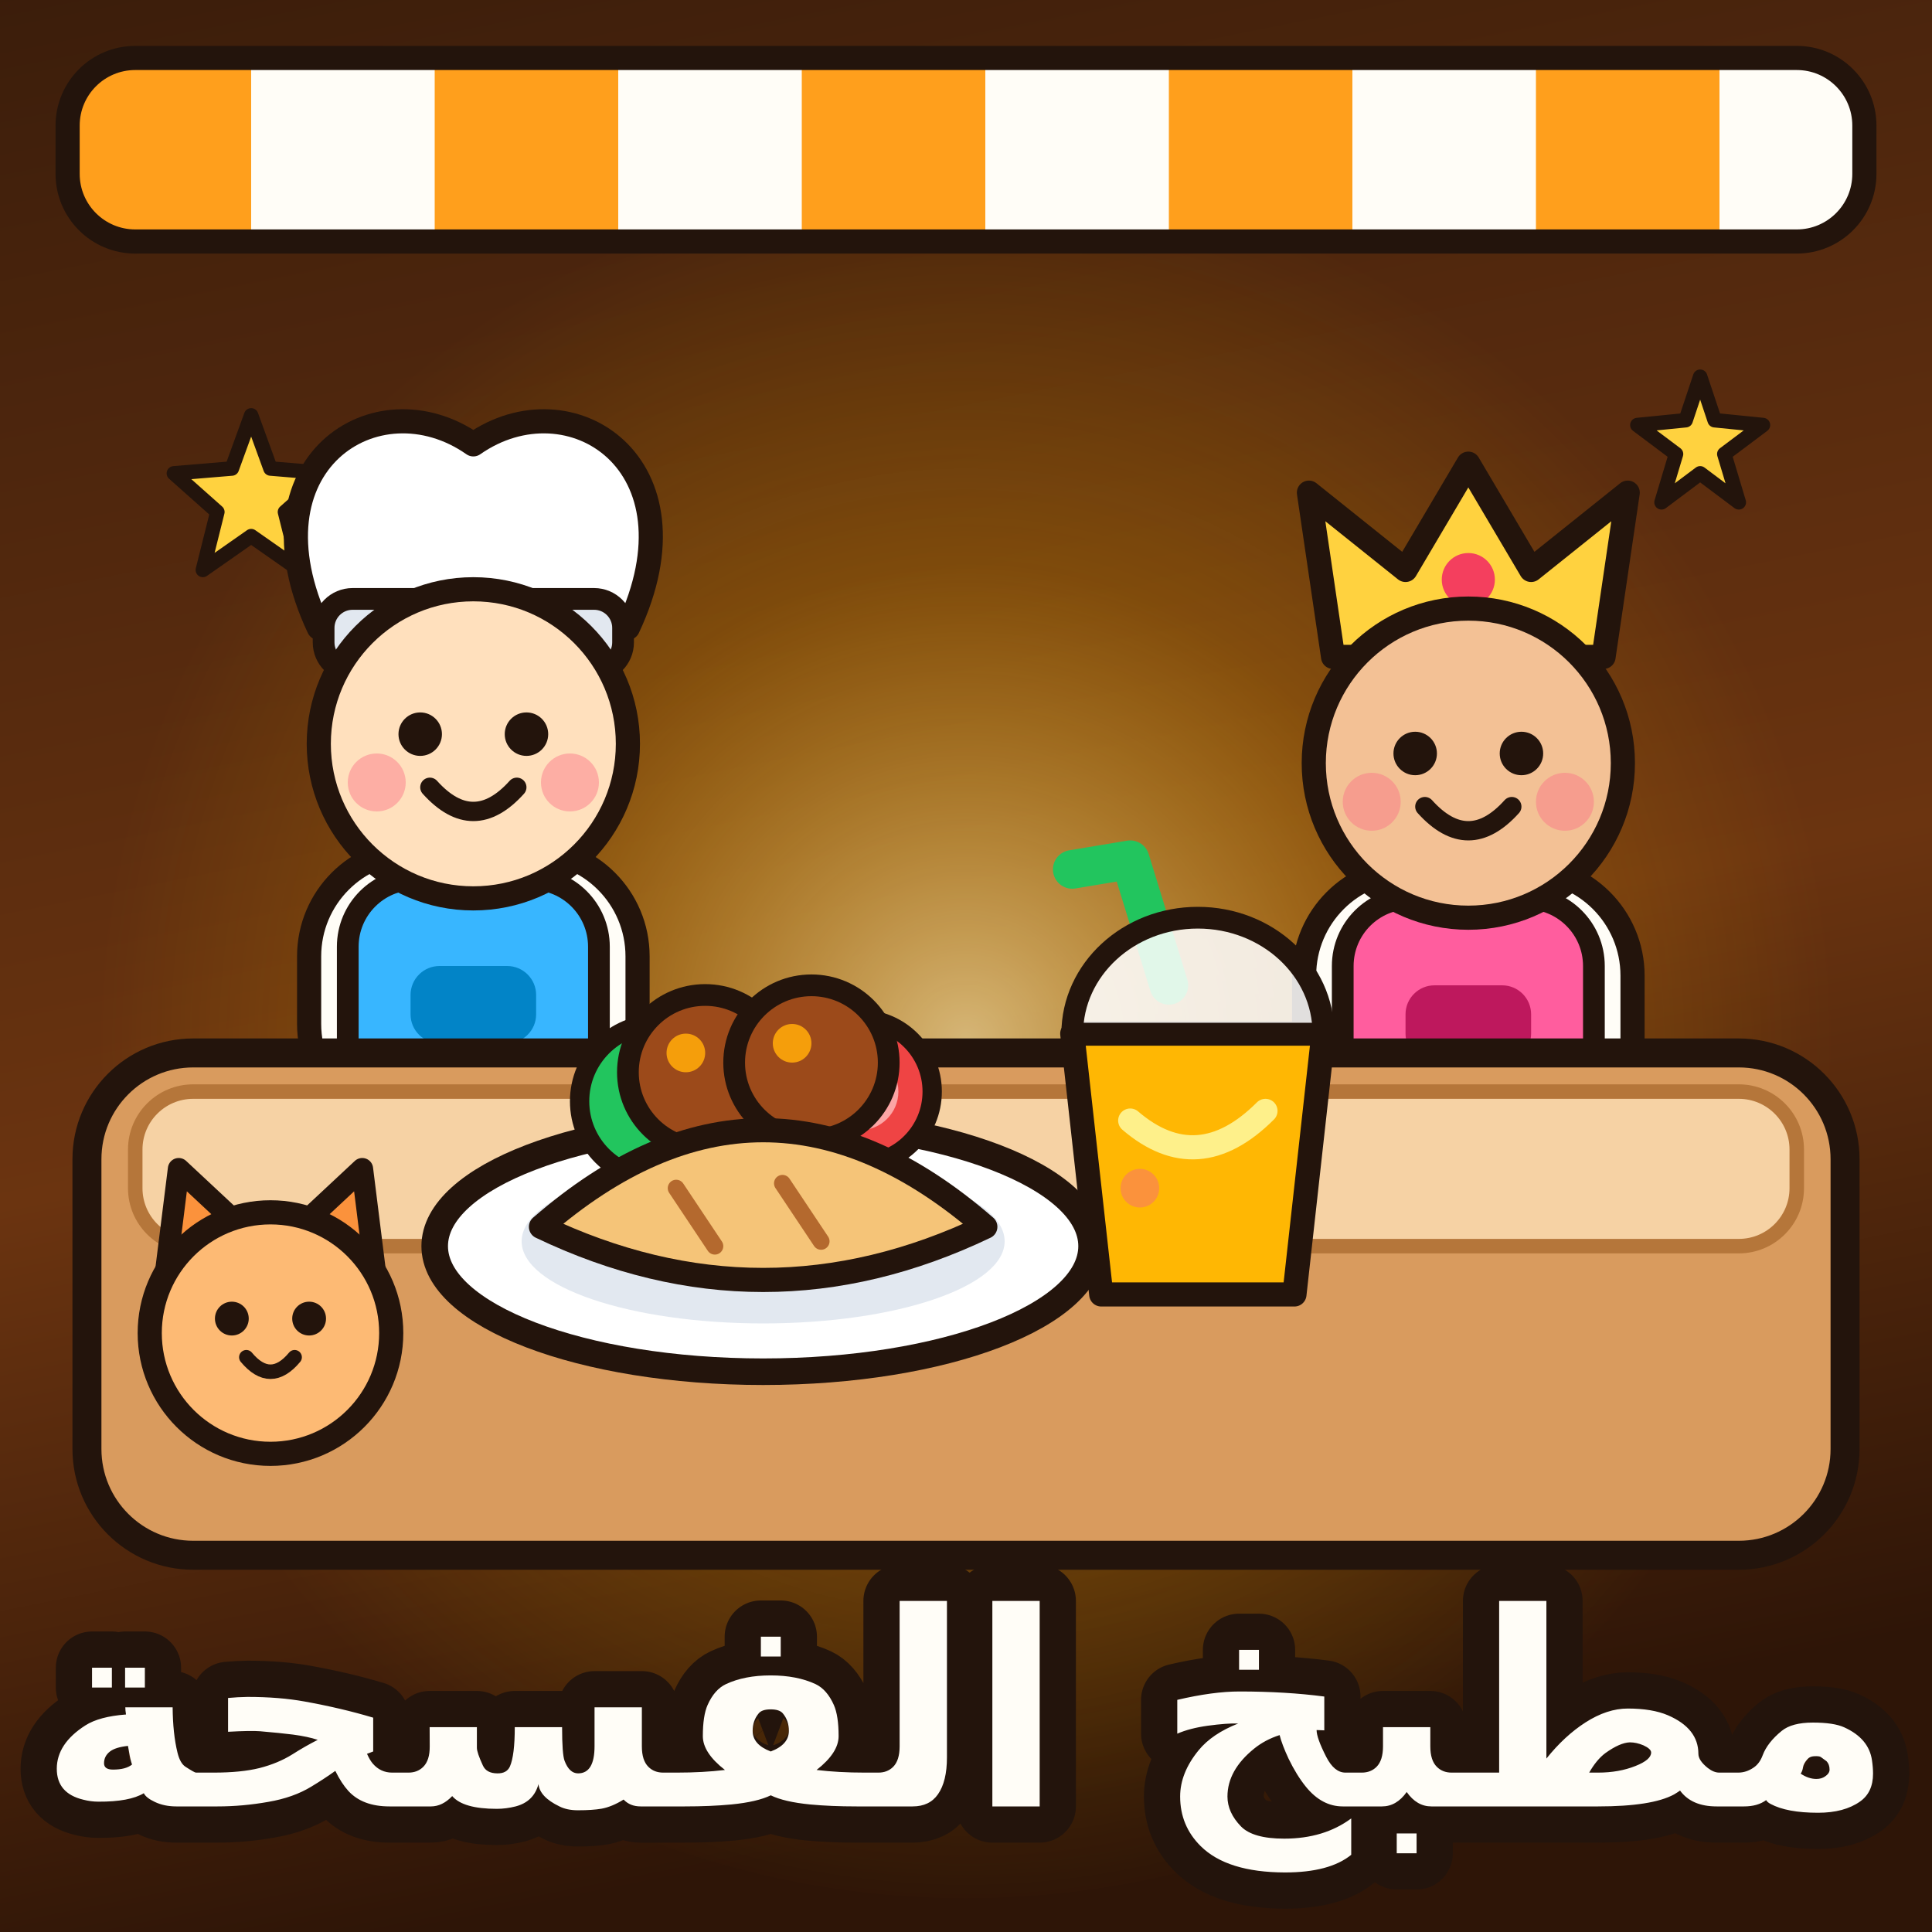
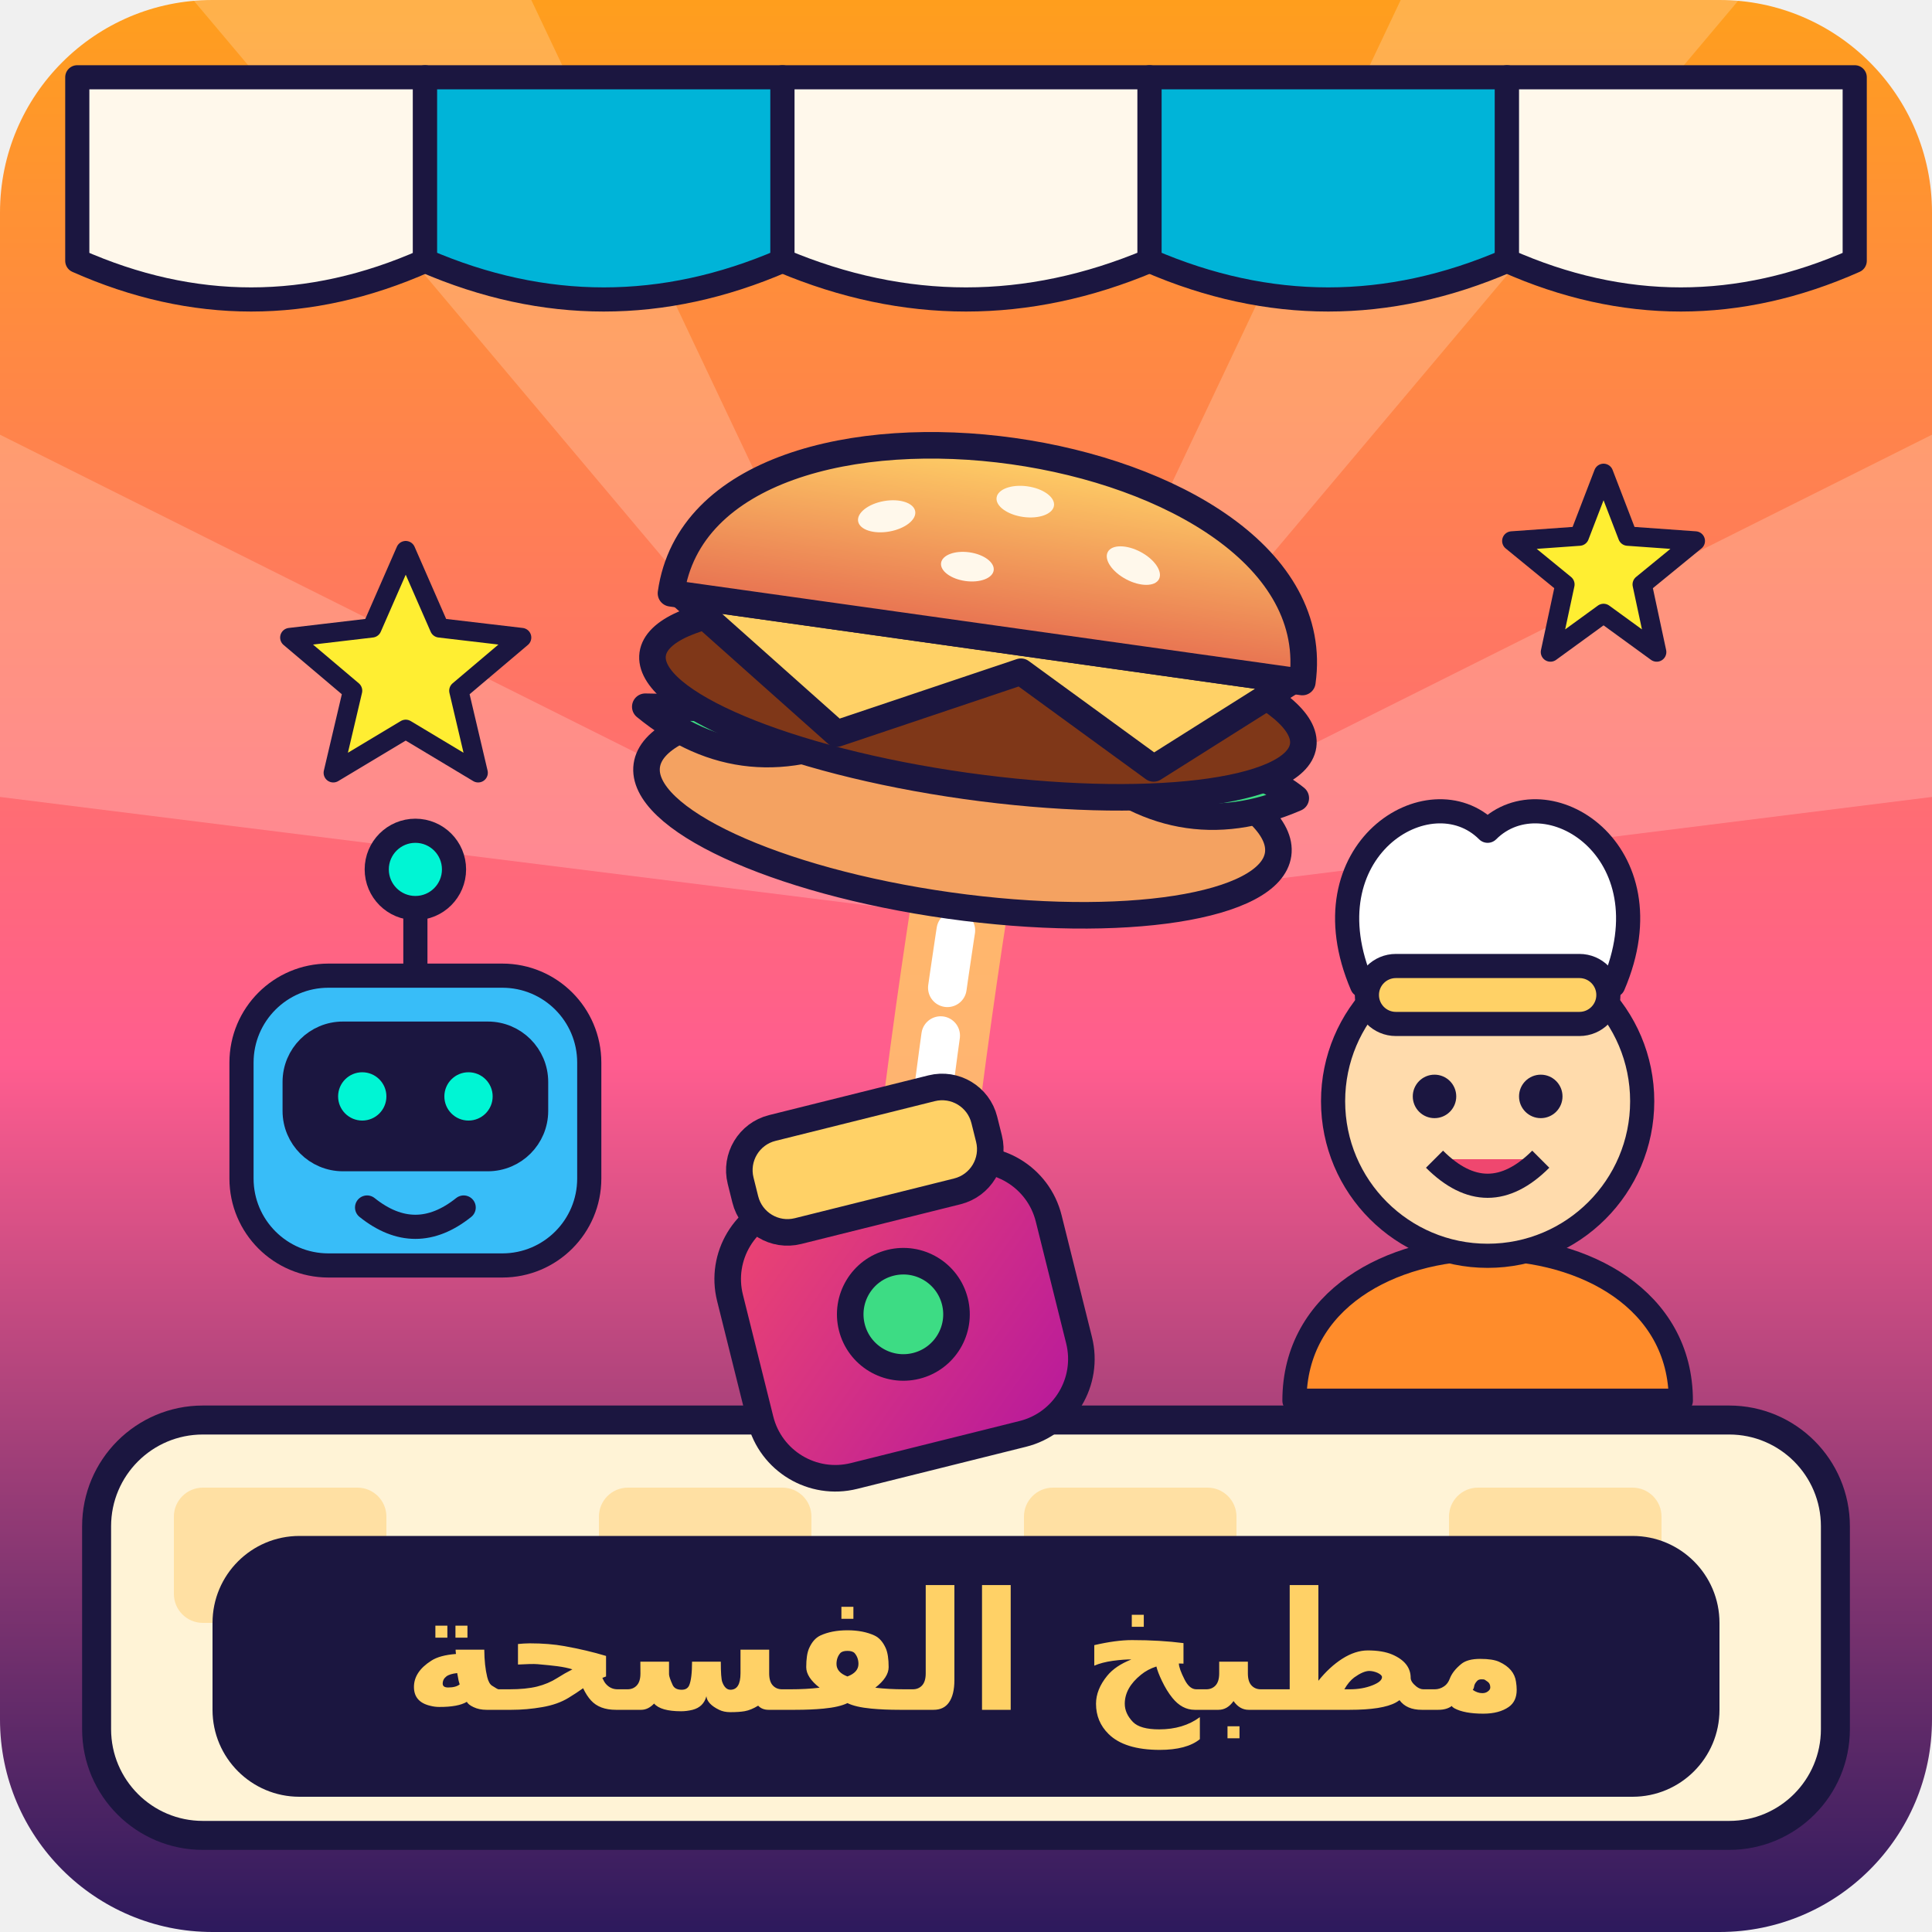
- <svg xmlns="http://www.w3.org/2000/svg" viewBox="0 0 400 400" width="400" height="400">
+ <svg xmlns="http://www.w3.org/2000/svg" viewBox="0 0 400 400">
  <defs>
-     <linearGradient id="bg" x1="0" y1="0" x2="0.2" y2="1">
-       <stop offset="0" stop-color="#3b1d0b" />
-       <stop offset="0.6" stop-color="#6b3410" />
-       <stop offset="1" stop-color="#2e1507" />
+     <linearGradient id="bg" x1="0" y1="0" x2="0" y2="1">
+       <stop offset="0%" stop-color="#ff9f1c" />
+       <stop offset="55%" stop-color="#ff5d8f" />
+       <stop offset="100%" stop-color="#2b195c" />
    </linearGradient>
-     <radialGradient id="sun" cx="0.5" cy="0.52" r="0.48">
-       <stop offset="0" stop-color="#ffe89e" stop-opacity="0.72" />
-       <stop offset="0.55" stop-color="#ffb703" stop-opacity="0.22" />
-       <stop offset="1" stop-color="#ffb703" stop-opacity="0" />
-     </radialGradient>
-     <clipPath id="awn">
-       <rect x="14" y="12" width="372" height="38" rx="14" />
-     </clipPath>
+     <linearGradient id="bun" x1="0" y1="0" x2="0" y2="1">
+       <stop offset="0%" stop-color="#ffd166" />
+       <stop offset="100%" stop-color="#e76f51" />
+     </linearGradient>
+     <linearGradient id="can" x1="0" y1="0" x2="1" y2="1">
+       <stop offset="0%" stop-color="#ef476f" />
+       <stop offset="100%" stop-color="#b5179e" />
+     </linearGradient>
  </defs>
-   <rect width="400" height="400" fill="url(#bg)" />
-   <circle cx="200" cy="208" r="185" fill="url(#sun)" />
-   <g clip-path="url(#awn)">
-     <rect x="14" y="12" width="372" height="38" fill="#fffdf7" />
-     <g fill="#ff9f1c">
-       <rect x="14" y="12" width="38" height="38" />
-       <rect x="90" y="12" width="38" height="38" />
-       <rect x="166" y="12" width="38" height="38" />
-       <rect x="242" y="12" width="38" height="38" />
-       <rect x="318" y="12" width="38" height="38" />
+   <rect width="400" height="400" rx="44" fill="url(#bg)" />
+   <g opacity="0.22" fill="#fff8eb">
+     <polygon points="200,190 40,0 110,0" />
+     <polygon points="200,190 290,0 360,0" />
+     <polygon points="200,190 400,90 400,165" />
+     <polygon points="200,190 0,90 0,165" />
+   </g>
+   <g stroke="#1b1640" stroke-width="5" stroke-linejoin="round">
+     <path d="M16 16 H88 V54 Q52 70 16 54 Z" fill="#fff8eb" />
+     <path d="M88 16 H162 V54 Q125 70 88 54 Z" fill="#00b4d8" />
+     <path d="M162 16 H238 V54 Q200 70 162 54 Z" fill="#fff8eb" />
+     <path d="M238 16 H312 V54 Q275 70 238 54 Z" fill="#00b4d8" />
+     <path d="M312 16 H384 V54 Q348 70 312 54 Z" fill="#fff8eb" />
+   </g>
+   <rect x="20" y="294" width="360" height="86" rx="22" fill="#fff3d6" stroke="#1b1640" stroke-width="6" />
+   <g fill="#ffe0a3">
+     <rect x="36" y="308" width="44" height="28" rx="6" />
+     <rect x="124" y="308" width="44" height="28" rx="6" />
+     <rect x="212" y="308" width="44" height="28" rx="6" />
+     <rect x="300" y="308" width="44" height="28" rx="6" />
+   </g>
+   <g transform="translate(86, 238)" stroke="#1b1640" stroke-width="5" stroke-linejoin="round">
+     <line x1="0" y1="-54" x2="0" y2="-36" stroke-linecap="round" />
+     <circle cx="0" cy="-58" r="8" fill="#00f5d4" />
+     <rect x="-36" y="-36" width="72" height="60" rx="18" fill="#38bdf8" />
+     <rect x="-25" y="-24" width="50" height="26" rx="10" fill="#1b1640" />
+     <circle cx="-11" cy="-11" r="5" fill="#00f5d4" stroke="none" />
+     <circle cx="11" cy="-11" r="5" fill="#00f5d4" stroke="none" />
+     <path d="M-10 12 Q0 20 10 12" fill="none" stroke-linecap="round" />
+   </g>
+   <g transform="translate(308, 232)" stroke="#1b1640" stroke-width="5" stroke-linejoin="round">
+     <path d="M-40 58 C-40 16 40 16 40 58 Z" fill="#ff8c2b" />
+     <circle cx="0" cy="-4" r="32" fill="#ffdbac" />
+     <path d="M-26 -28 C-38 -56 -12 -72 0 -60 C12 -72 38 -56 26 -28 Z" fill="#ffffff" />
+     <rect x="-25" y="-32" width="50" height="12" rx="6" fill="#ffd166" />
+     <circle cx="-11" cy="-5" r="4.5" fill="#1b1640" stroke="none" />
+     <circle cx="11" cy="-5" r="4.5" fill="#1b1640" stroke="none" />
+     <path d="M-11 8 Q0 19 11 8" fill="#ef476f" />
+   </g>
+   <path d="M188 270 Q196 196 206 146" fill="none" stroke="#ffd166" stroke-width="20" stroke-linecap="round" opacity="0.75" />
+   <path d="M188 270 Q196 196 206 146" fill="none" stroke="#ffffff" stroke-width="8" stroke-dasharray="12 10" stroke-linecap="round" />
+   <g transform="translate(188, 276) rotate(-14)" stroke="#1b1640" stroke-width="5.5" stroke-linejoin="round">
+     <rect x="-34" y="-32" width="68" height="58" rx="16" fill="url(#can)" />
+     <rect x="-26" y="-48" width="52" height="22" rx="9" fill="#ffd166" />
+     <circle cx="0" cy="-4" r="11" fill="#3ddc84" />
+   </g>
+   <g transform="translate(204, 134) rotate(8)" stroke="#1b1640" stroke-width="5.5" stroke-linejoin="round">
+     <ellipse cx="0" cy="34" rx="66" ry="20" fill="#f4a261" />
+     <path d="M-68 22 Q-45 36 -22 20 Q0 36 22 20 Q45 36 68 22 Q45 8 -68 22 Z" fill="#3ddc84" />
+     <ellipse cx="0" cy="11" rx="68" ry="18" fill="#7f3718" />
+     <polygon points="-64,-2 64,-2 38,20 8,4 -28,22" fill="#ffd166" />
+     <path d="M-66 -2 C-66 -54 66 -54 66 -2 Z" fill="url(#bun)" />
+     <g fill="#fff8eb" stroke="none">
+       <ellipse cx="-24" cy="-24" rx="6" ry="3.2" transform="rotate(-18 -24 -24)" />
+       <ellipse cx="4" cy="-31" rx="6" ry="3.2" />
+       <ellipse cx="28" cy="-21" rx="6" ry="3.2" transform="rotate(20 28 -21)" />
+       <ellipse cx="-6" cy="-16" rx="5.5" ry="3" />
    </g>
  </g>
-   <rect x="14" y="12" width="372" height="38" rx="14" fill="none" stroke="#23140c" stroke-width="5" />
-   <g fill="#ffd23f" stroke="#23140c" stroke-width="3" stroke-linejoin="round">
-     <path d="M52 86 L56 97 L68 98 L59 106 L62 118 L52 111 L42 118 L45 106 L36 98 L48 97 Z" />
-     <path d="M352 78 L355 87 L365 88 L357 94 L360 104 L352 98 L344 104 L347 94 L339 88 L349 87 Z" />
+   <g fill="#ffee32" stroke="#1b1640" stroke-width="4" stroke-linejoin="round">
+     <polygon points="84,114 91,130 108,132 95,143 99,160 84,151 69,160 73,143 60,132 77,130" />
+     <polygon points="332,98 337,111 351,112 340,121 343,135 332,127 321,135 324,121 313,112 327,111" />
  </g>
-   <g transform="translate(98 158)" stroke="#23140c" stroke-linejoin="round" stroke-linecap="round">
-     <path d="M-32 -28 C-48 -62 -20 -80 0 -66 C20 -80 48 -62 32 -28 Z" fill="#ffffff" stroke-width="5" />
-     <rect x="-31" y="-34" width="62" height="15" rx="6" fill="#e2e8f0" stroke-width="4.5" />
-     <rect x="-34" y="18" width="68" height="58" rx="22" fill="#fffdf7" stroke-width="5" />
-     <rect x="-26" y="24" width="52" height="48" rx="14" fill="#38b6ff" stroke-width="4.5" />
-     <rect x="-13" y="42" width="26" height="16" rx="6" fill="#0284c7" stroke="none" />
-     <circle cx="0" cy="-4" r="32" fill="#ffe0bd" stroke-width="5" />
-     <circle cx="-11" cy="-6" r="4.5" fill="#23140c" stroke="none" />
-     <circle cx="11" cy="-6" r="4.5" fill="#23140c" stroke="none" />
-     <circle cx="-20" cy="4" r="6" fill="#fb7185" opacity="0.45" stroke="none" />
-     <circle cx="20" cy="4" r="6" fill="#fb7185" opacity="0.45" stroke="none" />
-     <path d="M-9 5 Q0 15 9 5" fill="none" stroke-width="4" />
-   </g>
-   <g transform="translate(304 162)" stroke="#23140c" stroke-linejoin="round" stroke-linecap="round">
-     <path d="M-28 -26 L-33 -60 L-13 -44 L0 -66 L13 -44 L33 -60 L28 -26 Z" fill="#ffd23f" stroke-width="5" />
-     <circle cx="0" cy="-42" r="5.5" fill="#f43f5e" stroke="none" />
-     <rect x="-34" y="18" width="68" height="58" rx="22" fill="#fffdf7" stroke-width="5" />
-     <rect x="-26" y="24" width="52" height="48" rx="14" fill="#ff5d9e" stroke-width="4.5" />
-     <rect x="-13" y="42" width="26" height="16" rx="6" fill="#be185d" stroke="none" />
-     <circle cx="0" cy="-4" r="32" fill="#f3c195" stroke-width="5" />
-     <circle cx="-11" cy="-6" r="4.5" fill="#23140c" stroke="none" />
-     <circle cx="11" cy="-6" r="4.5" fill="#23140c" stroke="none" />
-     <circle cx="-20" cy="4" r="6" fill="#fb7185" opacity="0.45" stroke="none" />
-     <circle cx="20" cy="4" r="6" fill="#fb7185" opacity="0.45" stroke="none" />
-     <path d="M-9 5 Q0 15 9 5" fill="none" stroke-width="4" />
-   </g>
-   <rect x="18" y="218" width="364" height="104" rx="22" fill="#d99b5e" stroke="#23140c" stroke-width="6" />
-   <rect x="28" y="226" width="344" height="32" rx="12" fill="#f6d2a4" stroke="#b5763a" stroke-width="3" />
-   <g transform="translate(158 240)" stroke="#23140c" stroke-linejoin="round" stroke-linecap="round">
-     <ellipse cx="0" cy="18" rx="68" ry="26" fill="#ffffff" stroke-width="5.5" />
-     <ellipse cx="0" cy="17" rx="50" ry="17" fill="#e2e8f0" stroke="none" />
-     <circle cx="-22" cy="-12" r="16" fill="#22c55e" stroke-width="4" />
-     <circle cx="20" cy="-14" r="15" fill="#ef4444" stroke-width="4" />
-     <circle cx="20" cy="-14" r="8" fill="#fca5a5" stroke="none" />
-     <circle cx="-12" cy="-18" r="16" fill="#9c4a1a" stroke-width="4.5" />
-     <circle cx="10" cy="-20" r="16" fill="#9c4a1a" stroke-width="4.5" />
-     <circle cx="-16" cy="-22" r="4" fill="#f59e0b" stroke="none" />
-     <circle cx="6" cy="-24" r="4" fill="#f59e0b" stroke="none" />
-     <path d="M-46 14 Q0 -26 46 14 Q0 36 -46 14 Z" fill="#f5c478" stroke-width="5" />
-     <path d="M-18 6 L-10 18 M4 5 L12 17" stroke="#b4692e" stroke-width="3.5" />
-   </g>
-   <g transform="translate(248 232)" stroke="#23140c" stroke-linejoin="round" stroke-linecap="round">
-     <path d="M-6 -28 L-14 -54 L-26 -52" fill="none" stroke="#22c55e" stroke-width="8" />
-     <path d="M-26 -18 L26 -18 L20 36 L-20 36 Z" fill="#ffb703" stroke-width="5" />
-     <path d="M-14 0 Q0 12 14 -2" fill="none" stroke="#fef08a" stroke-width="5" />
-     <path d="M-26 -18 A26 24 0 0 1 26 -18 Z" fill="#ffffff" fill-opacity="0.86" stroke-width="4.5" />
-     <circle cx="-12" cy="14" r="4" fill="#fb923c" stroke="none" />
-   </g>
-   <g transform="translate(56 276)" stroke="#23140c" stroke-linejoin="round" stroke-linecap="round">
-     <path d="M-22 -10 L-19 -34 L-4 -20 M22 -10 L19 -34 L4 -20" fill="#fb923c" stroke-width="4.5" />
-     <circle cx="0" cy="0" r="25" fill="#fdba74" stroke-width="5" />
-     <circle cx="-8" cy="-3" r="3.5" fill="#23140c" stroke="none" />
-     <circle cx="8" cy="-3" r="3.5" fill="#23140c" stroke="none" />
-     <path d="M-5 5 Q0 11 5 5" fill="none" stroke-width="3" />
-   </g>
-   <g font-family="Fredoka, 'Segoe UI', Tahoma, sans-serif" font-weight="700" text-anchor="middle" direction="rtl">
-     <text x="200" y="374" font-size="56" fill="#23140c" stroke="#23140c" stroke-width="15" stroke-linejoin="round" paint-order="stroke">مطبخ الفسحة</text>
-     <text x="200" y="374" font-size="56" fill="#fffdf7">مطبخ الفسحة</text>
-   </g>
+   <rect x="44" y="318" width="312" height="54" rx="18" fill="#1b1640" />
+   <text x="200" y="354" text-anchor="middle" direction="rtl" font-family="Fredoka, Tahoma, sans-serif" font-weight="900" font-size="34" fill="#ffd166">مطبخ الفسحة</text>
</svg>
